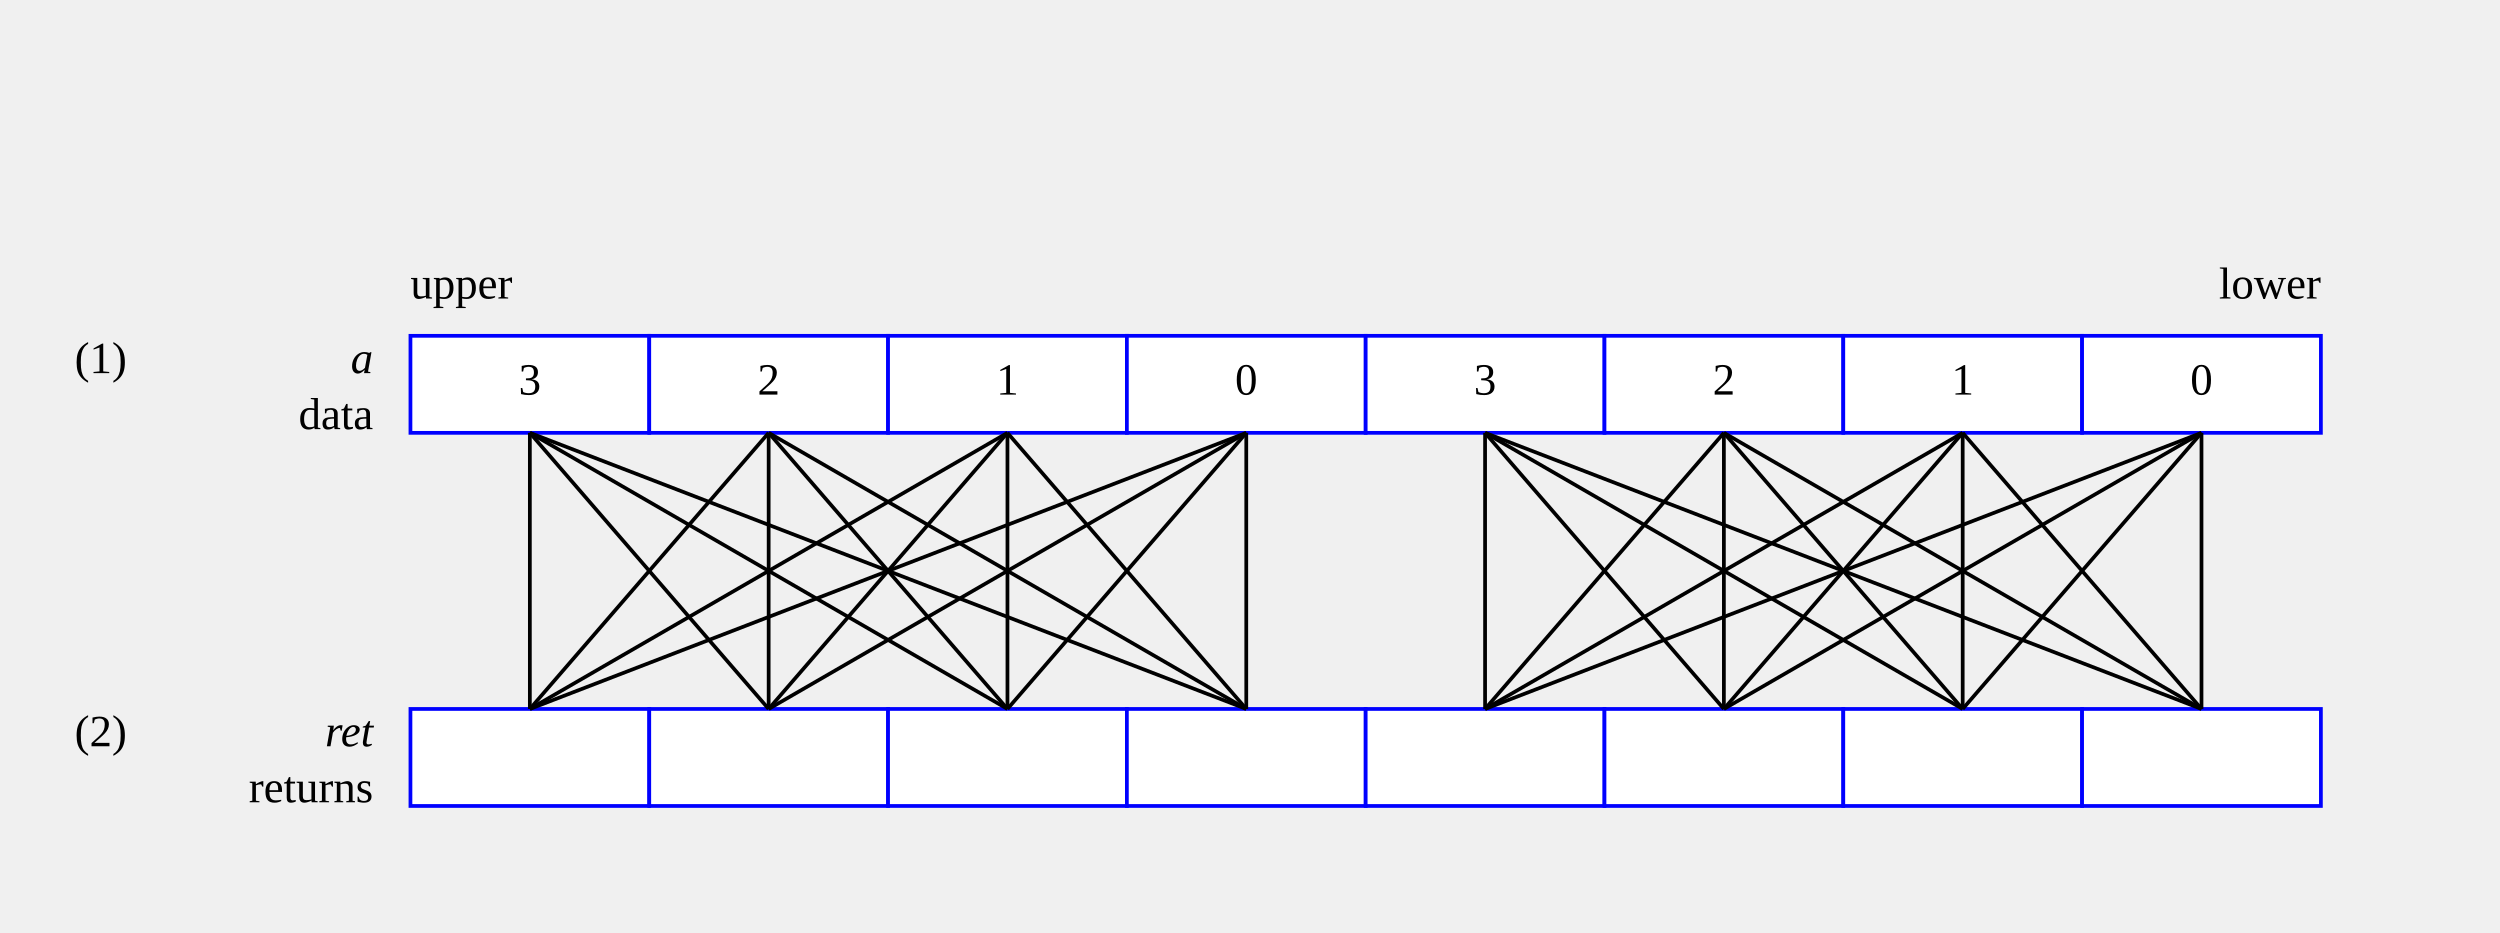
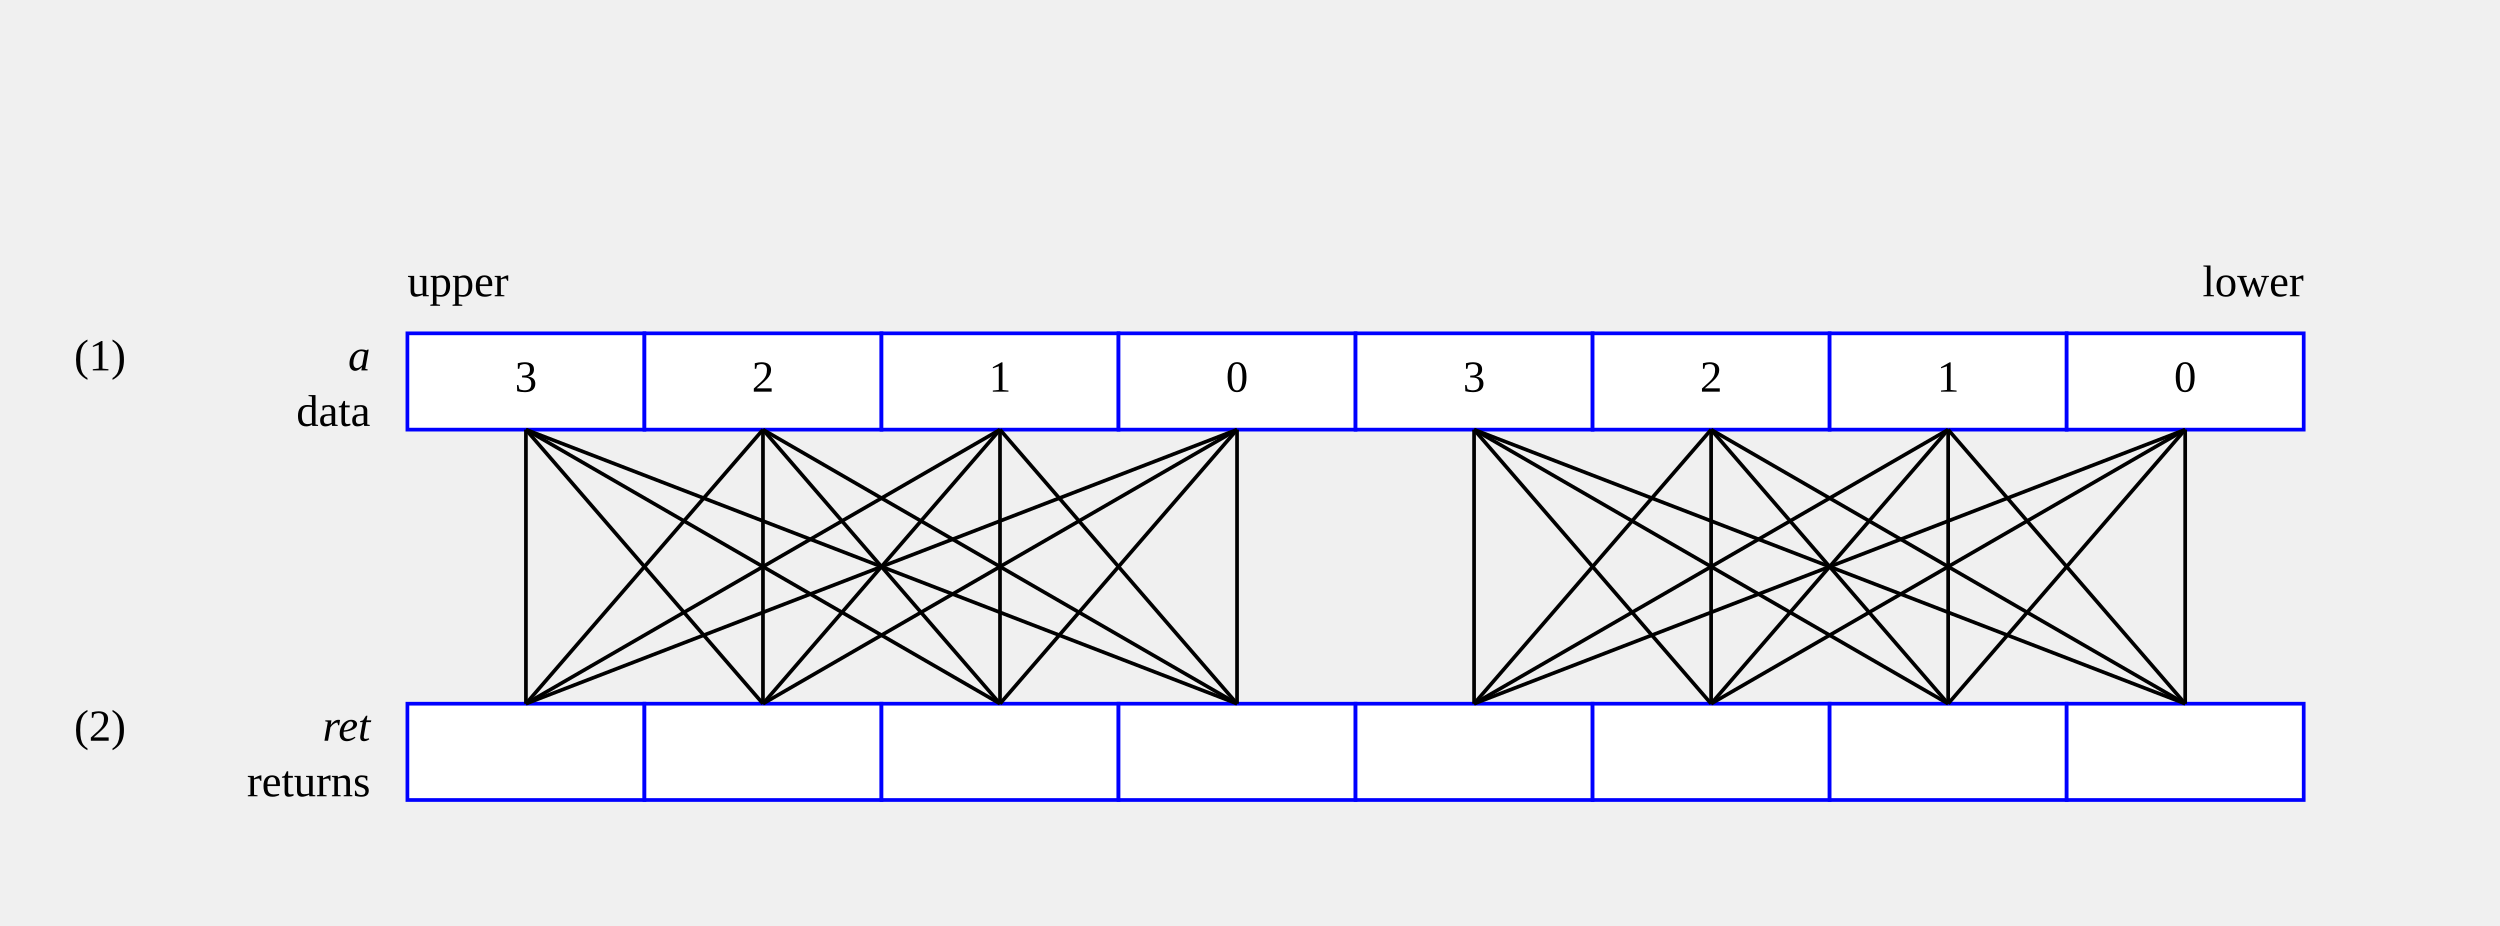
- <svg xmlns="http://www.w3.org/2000/svg" version="1.1" width="670" height="250">
+ <svg xmlns="http://www.w3.org/2000/svg" version="1.1" width="675" height="250">
  <text x="20" y="100">(1)</text>
  <text x="100" y="100" text-anchor="end" font-style="italic">a</text>
  <text x="100" y="115" text-anchor="end">data</text>
  <rect x="110" y="90" width="64" height="26" fill="white" stroke="blue" />
  <text x="142" y="103" text-anchor="middle" dominant-baseline="middle">3</text>
  <rect x="174" y="90" width="64" height="26" fill="white" stroke="blue" />
  <text x="206" y="103" text-anchor="middle" dominant-baseline="middle">2</text>
  <rect x="238" y="90" width="64" height="26" fill="white" stroke="blue" />
  <text x="270" y="103" text-anchor="middle" dominant-baseline="middle">1</text>
  <rect x="302" y="90" width="64" height="26" fill="white" stroke="blue" />
  <text x="334" y="103" text-anchor="middle" dominant-baseline="middle">0</text>
  <rect x="366" y="90" width="64" height="26" fill="white" stroke="blue" />
  <text x="398" y="103" text-anchor="middle" dominant-baseline="middle">3</text>
  <rect x="430" y="90" width="64" height="26" fill="white" stroke="blue" />
  <text x="462" y="103" text-anchor="middle" dominant-baseline="middle">2</text>
  <rect x="494" y="90" width="64" height="26" fill="white" stroke="blue" />
  <text x="526" y="103" text-anchor="middle" dominant-baseline="middle">1</text>
  <rect x="558" y="90" width="64" height="26" fill="white" stroke="blue" />
  <text x="590" y="103" text-anchor="middle" dominant-baseline="middle">0</text>
  <text x="110" y="80" text-anchor="begin">upper</text>
  <text x="622" y="80" text-anchor="end">lower</text>
  <text x="20" y="200">(2)</text>
  <text x="100" y="200" text-anchor="end" font-style="italic">ret</text>
  <text x="100" y="215" text-anchor="end">returns</text>
  <rect x="110" y="190" width="64" height="26" fill="white" stroke="blue" />
  <rect x="174" y="190" width="64" height="26" fill="white" stroke="blue" />
  <rect x="238" y="190" width="64" height="26" fill="white" stroke="blue" />
  <rect x="302" y="190" width="64" height="26" fill="white" stroke="blue" />
  <rect x="366" y="190" width="64" height="26" fill="white" stroke="blue" />
  <rect x="430" y="190" width="64" height="26" fill="white" stroke="blue" />
  <rect x="494" y="190" width="64" height="26" fill="white" stroke="blue" />
  <rect x="558" y="190" width="64" height="26" fill="white" stroke="blue" />
  <line x1="142" y1="116" x2="142" y2="190" stroke="black" />
  <line x1="142" y1="116" x2="206" y2="190" stroke="black" />
  <line x1="142" y1="116" x2="270" y2="190" stroke="black" />
  <line x1="142" y1="116" x2="334" y2="190" stroke="black" />
  <line x1="206" y1="116" x2="142" y2="190" stroke="black" />
  <line x1="206" y1="116" x2="206" y2="190" stroke="black" />
  <line x1="206" y1="116" x2="270" y2="190" stroke="black" />
  <line x1="206" y1="116" x2="334" y2="190" stroke="black" />
  <line x1="270" y1="116" x2="142" y2="190" stroke="black" />
  <line x1="270" y1="116" x2="206" y2="190" stroke="black" />
  <line x1="270" y1="116" x2="270" y2="190" stroke="black" />
  <line x1="270" y1="116" x2="334" y2="190" stroke="black" />
  <line x1="334" y1="116" x2="142" y2="190" stroke="black" />
  <line x1="334" y1="116" x2="206" y2="190" stroke="black" />
  <line x1="334" y1="116" x2="270" y2="190" stroke="black" />
  <line x1="334" y1="116" x2="334" y2="190" stroke="black" />
  <line x1="398" y1="116" x2="398" y2="190" stroke="black" />
  <line x1="398" y1="116" x2="462" y2="190" stroke="black" />
  <line x1="398" y1="116" x2="526" y2="190" stroke="black" />
  <line x1="398" y1="116" x2="590" y2="190" stroke="black" />
  <line x1="462" y1="116" x2="398" y2="190" stroke="black" />
  <line x1="462" y1="116" x2="462" y2="190" stroke="black" />
  <line x1="462" y1="116" x2="526" y2="190" stroke="black" />
  <line x1="462" y1="116" x2="590" y2="190" stroke="black" />
  <line x1="526" y1="116" x2="398" y2="190" stroke="black" />
  <line x1="526" y1="116" x2="462" y2="190" stroke="black" />
  <line x1="526" y1="116" x2="526" y2="190" stroke="black" />
  <line x1="526" y1="116" x2="590" y2="190" stroke="black" />
  <line x1="590" y1="116" x2="398" y2="190" stroke="black" />
  <line x1="590" y1="116" x2="462" y2="190" stroke="black" />
  <line x1="590" y1="116" x2="526" y2="190" stroke="black" />
  <line x1="590" y1="116" x2="590" y2="190" stroke="black" />
</svg>
